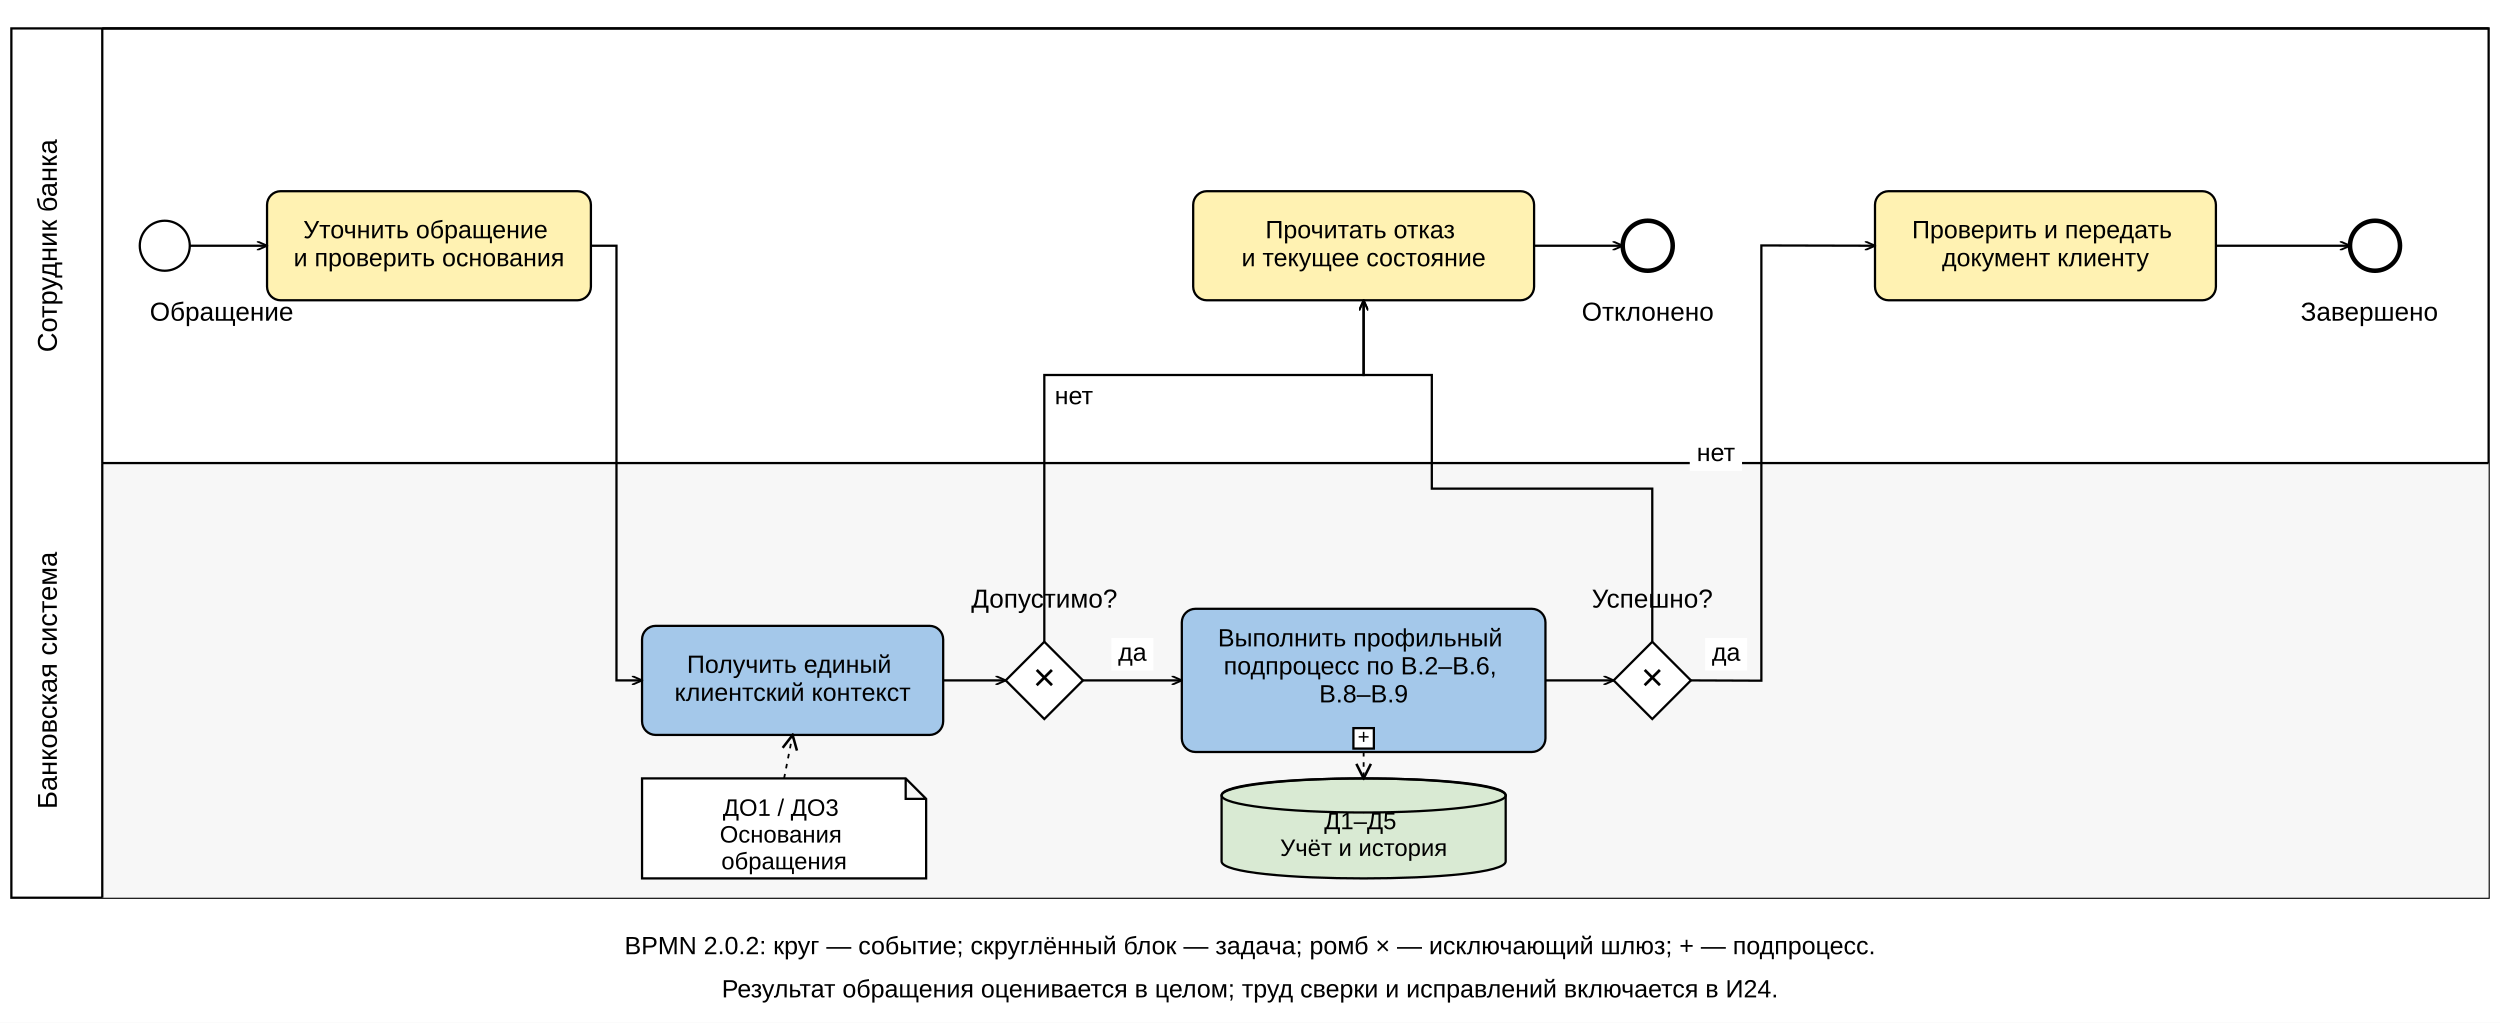
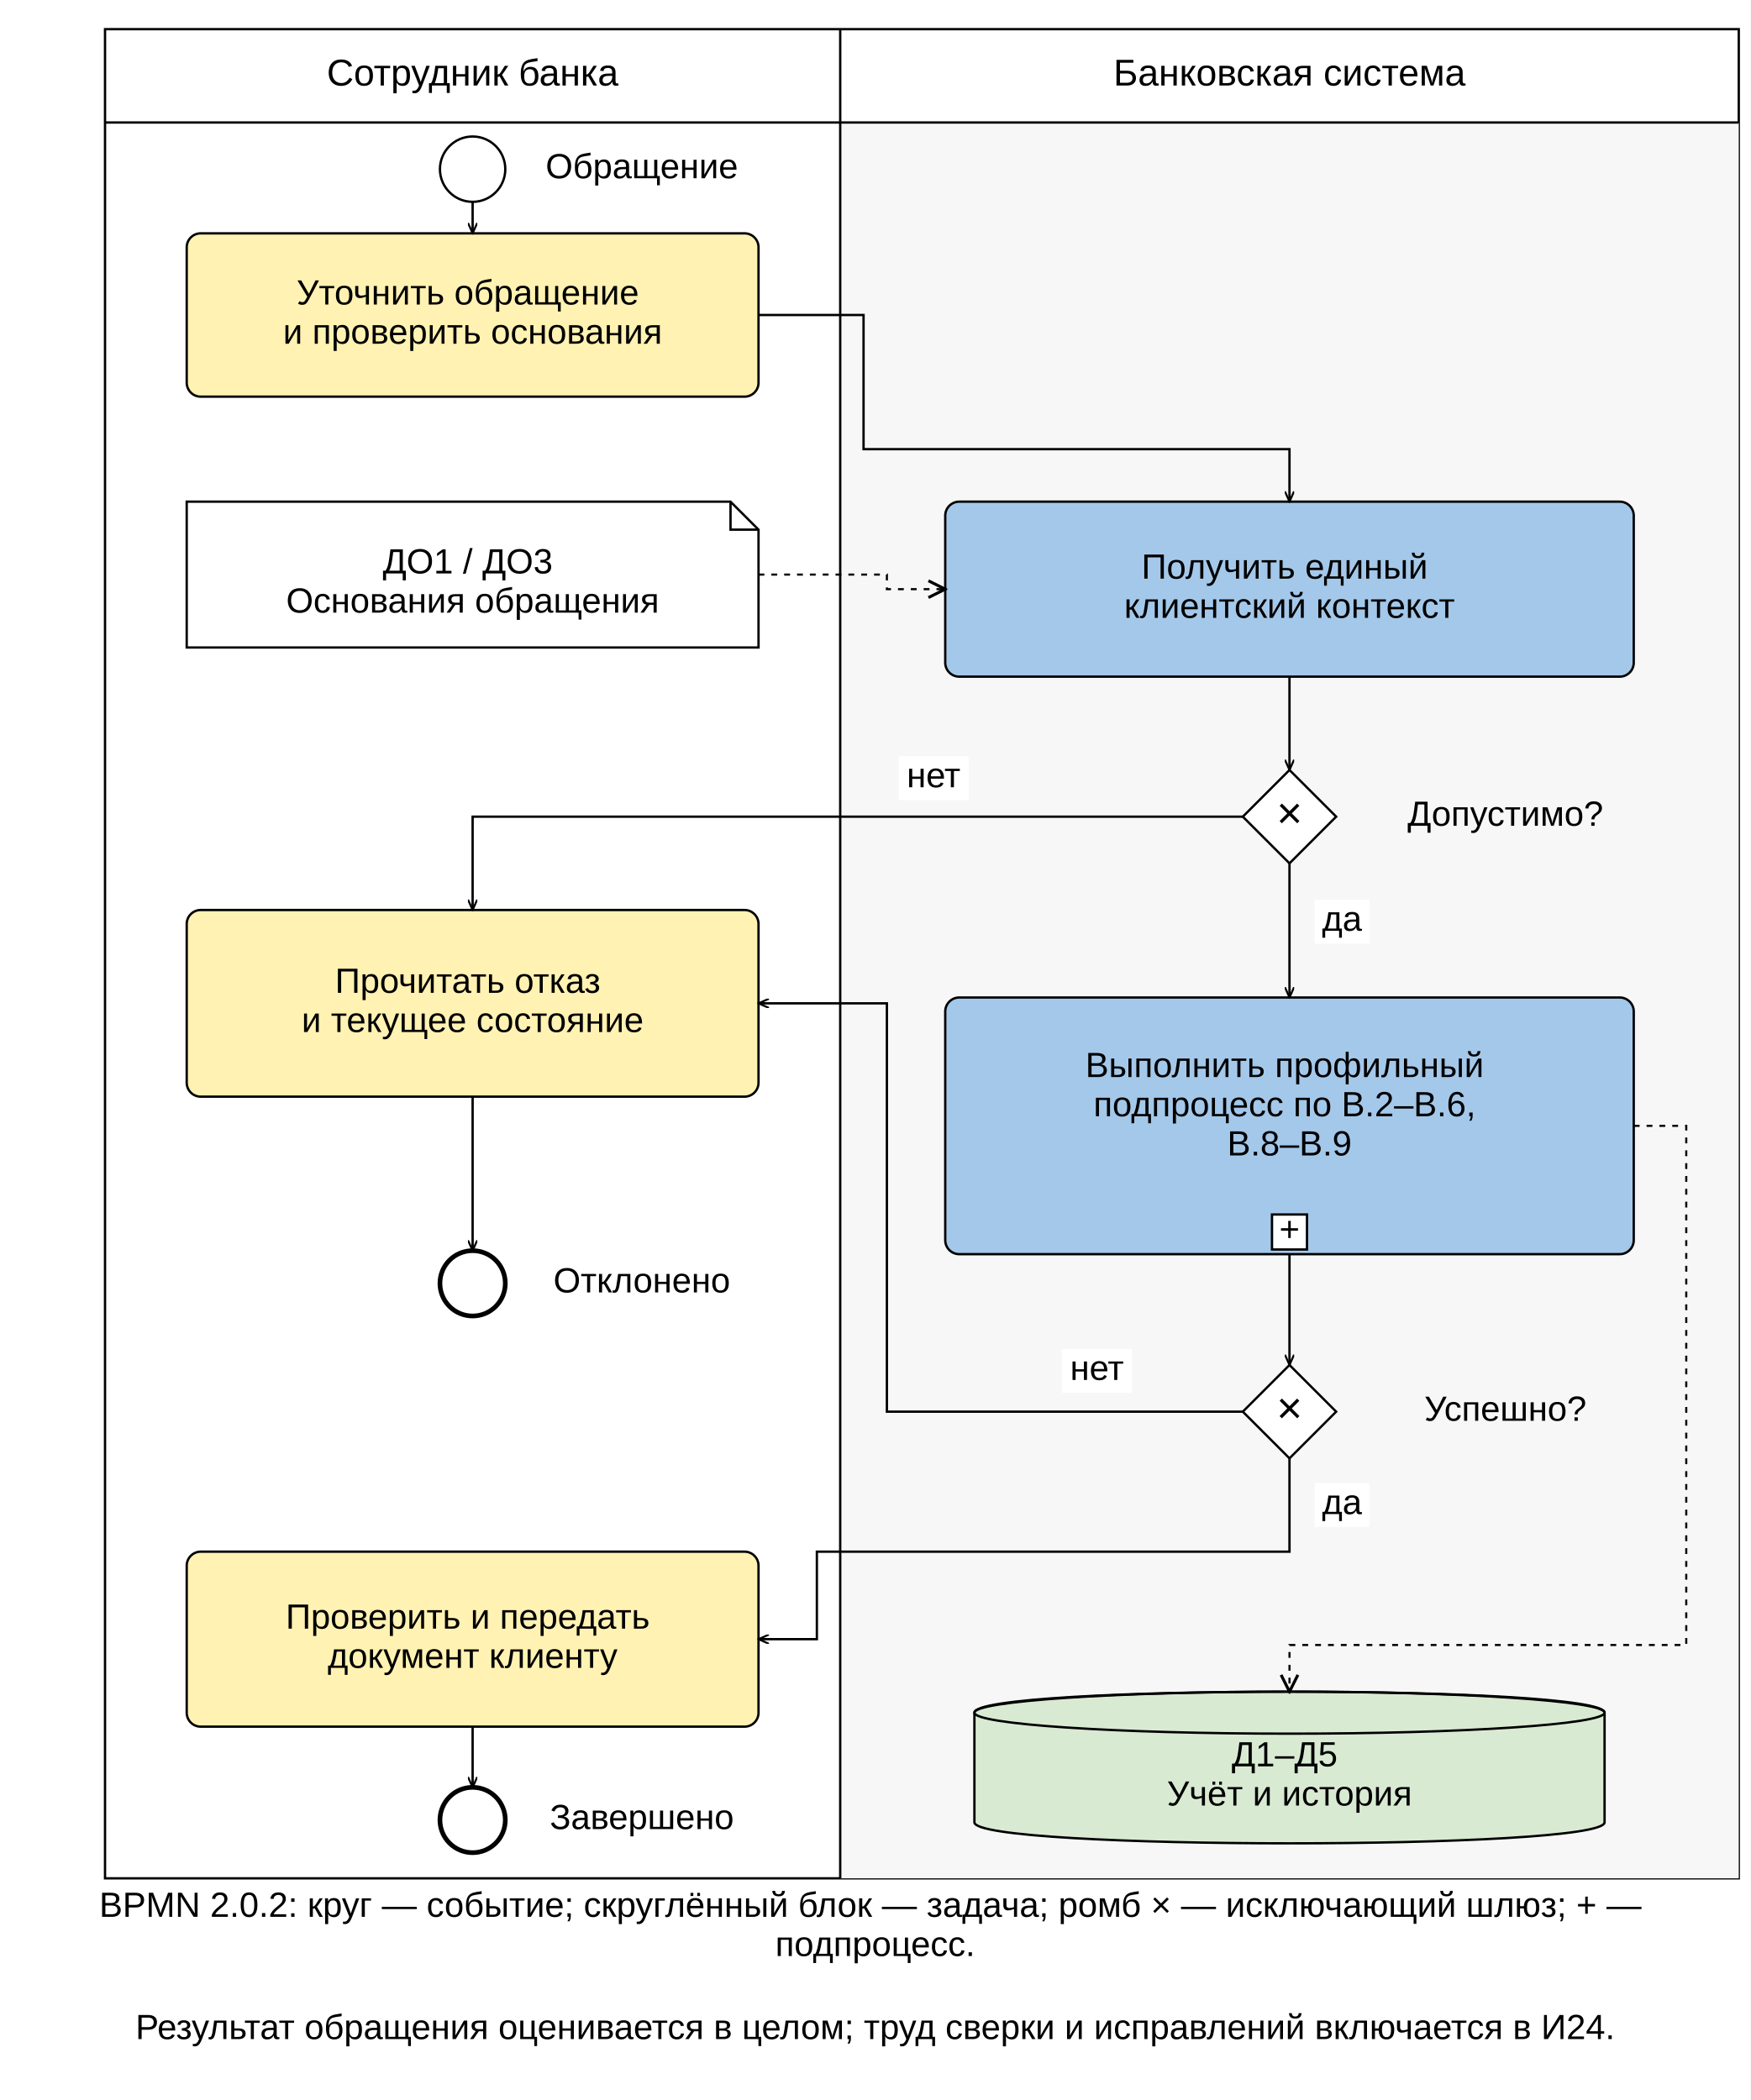
- <svg xmlns="http://www.w3.org/2000/svg" width="2200" height="900" viewBox="0 0 2200 900">
+ <svg xmlns="http://www.w3.org/2000/svg" width="1500" height="1800" viewBox="0 0 1500 1800">
  <defs>
    <marker id="arrow" markerWidth="10" markerHeight="8" refX="9" refY="4" orient="auto" markerUnits="userSpaceOnUse">
      <path d="M 0 0 L 9 4 L 0 8" fill="none" stroke="black" stroke-width="1.7" />
    </marker>
  </defs>
  <rect width="100%" height="100%" fill="white" />
-   <rect x="10" y="25" width="2180" height="765" fill="white" stroke="black" stroke-width="2" />
-   <polyline points="90,25.0 2190,25.0" fill="none" stroke="black" stroke-width="2" />
-   <polyline points="90,25.0 90,407.5" fill="none" stroke="black" stroke-width="2" />
-   <text x="50" y="216.25" text-anchor="middle" transform="rotate(-90 50 216.25)" font-family="Arial" font-size="24">Сотрудник банка</text>
-   <rect x="90" y="407.5" width="2100" height="382.5" fill="#F7F7F7" />
-   <polyline points="90,407.5 2190,407.5" fill="none" stroke="black" stroke-width="2" />
-   <polyline points="90,407.5 90,790.0" fill="none" stroke="black" stroke-width="2" />
-   <text x="50" y="598.75" text-anchor="middle" transform="rotate(-90 50 598.75)" font-family="Arial" font-size="24">Банковская система</text>
+   <rect x="90" y="25" width="1400" height="1585" fill="white" stroke="black" stroke-width="2" />
+   <rect x="720" y="105" width="770" height="1505" fill="#F7F7F7" />
+   <polyline points="90,105 1490,105" fill="none" stroke="black" stroke-width="2" />
+   <polyline points="720,25 720,1610" fill="none" stroke="black" stroke-width="2" />
+   <text x="405" y="73.32" text-anchor="middle" font-family="Arial" font-size="32" fill="black">
+     <tspan x="405" dy="0">Сотрудник банка</tspan>
+   </text>
+   <text x="1105" y="73.32" text-anchor="middle" font-family="Arial" font-size="32" fill="black">
+     <tspan x="1105" dy="0">Банковская система</tspan>
+   </text>
  <defs>
    <marker id="dataArrow" markerWidth="10" markerHeight="10" refX="9" refY="5" orient="auto">
      <path d="M1,1 L9,5 L1,9" fill="none" stroke="black" stroke-width="1.4" />
    </marker>
  </defs>
-   <circle cx="145" cy="216.25" r="22" fill="white" stroke="black" stroke-width="2" />
-   <text x="195" y="282.23" text-anchor="middle" font-family="Arial" font-size="23" fill="black">
-     <tspan x="195" dy="0">Обращение</tspan>
+   <circle cx="405" cy="145" r="28" fill="white" stroke="black" stroke-width="2" />
+   <text x="550" y="152.80" text-anchor="middle" font-family="Arial" font-size="30" fill="black">
+     <tspan x="550" dy="0">Обращение</tspan>
  </text>
-   <rect x="235" y="168.25" width="285" height="96" rx="12" fill="#FFF2B2" stroke="black" stroke-width="2" />
-   <text x="377.5" y="209.65" text-anchor="middle" font-family="Arial" font-size="22" fill="black">
-     <tspan x="377.5" dy="0">Уточнить обращение</tspan>
-     <tspan x="377.5" dy="24.64">и проверить основания</tspan>
+   <rect x="160" y="200" width="490" height="140" rx="12" fill="#FFF2B2" stroke="black" stroke-width="2" />
+   <text x="405.0" y="261.00" text-anchor="middle" font-family="Arial" font-size="30" fill="black">
+     <tspan x="405.0" dy="0">Уточнить обращение</tspan>
+     <tspan x="405.0" dy="33.6">и проверить основания</tspan>
  </text>
-   <rect x="565" y="550.75" width="265" height="96" rx="12" fill="#A4C8EA" stroke="black" stroke-width="2" />
-   <text x="697.5" y="592.15" text-anchor="middle" font-family="Arial" font-size="22" fill="black">
-     <tspan x="697.5" dy="0">Получить единый</tspan>
-     <tspan x="697.5" dy="24.64">клиентский контекст</tspan>
+   <rect x="810" y="430" width="590" height="150" rx="12" fill="#A4C8EA" stroke="black" stroke-width="2" />
+   <text x="1105.0" y="496.00" text-anchor="middle" font-family="Arial" font-size="30" fill="black">
+     <tspan x="1105.0" dy="0">Получить единый</tspan>
+     <tspan x="1105.0" dy="33.6">клиентский контекст</tspan>
  </text>
-   <polygon points="919.0,564.75 953,598.75 919.0,632.75 885,598.75" fill="white" stroke="black" stroke-width="2" />
-   <text x="919.0" y="607.59" text-anchor="middle" font-family="Arial" font-size="34" fill="black">
-     <tspan x="919.0" dy="0">×</tspan>
+   <polygon points="1105.0,660 1145,700.0 1105.0,740 1065,700.0" fill="white" stroke="black" stroke-width="2" />
+   <text x="1105.0" y="709.88" text-anchor="middle" font-family="Arial" font-size="38" fill="black">
+     <tspan x="1105.0" dy="0">×</tspan>
  </text>
-   <text x="919" y="534.73" text-anchor="middle" font-family="Arial" font-size="23" fill="black">
-     <tspan x="919" dy="0">Допустимо?</tspan>
+   <text x="1290" y="707.80" text-anchor="middle" font-family="Arial" font-size="30" fill="black">
+     <tspan x="1290" dy="0">Допустимо?</tspan>
  </text>
-   <rect x="1040" y="535.75" width="320" height="126" rx="12" fill="#A4C8EA" stroke="black" stroke-width="2" />
-   <text x="1200.0" y="568.83" text-anchor="middle" font-family="Arial" font-size="22" fill="black">
-     <tspan x="1200.0" dy="0">Выполнить профильный</tspan>
-     <tspan x="1200.0" dy="24.64">подпроцесс по В.2–В.6,</tspan>
-     <tspan x="1200.0" dy="24.64">В.8–В.9</tspan>
+   <rect x="810" y="855" width="590" height="220" rx="12" fill="#A4C8EA" stroke="black" stroke-width="2" />
+   <text x="1105.0" y="923.20" text-anchor="middle" font-family="Arial" font-size="30" fill="black">
+     <tspan x="1105.0" dy="0">Выполнить профильный</tspan>
+     <tspan x="1105.0" dy="33.6">подпроцесс по В.2–В.6,</tspan>
+     <tspan x="1105.0" dy="33.6">В.8–В.9</tspan>
  </text>
-   <rect x="1191.0" y="640.75" width="18" height="18" rx="0" fill="white" stroke="black" stroke-width="2" />
-   <text x="1200.0" y="654.43" text-anchor="middle" font-family="Arial" font-size="18" fill="black">
-     <tspan x="1200.0" dy="0">+</tspan>
+   <rect x="1090.0" y="1041" width="30" height="30" rx="0" fill="white" stroke="black" stroke-width="2" />
+   <text x="1105.0" y="1063.80" text-anchor="middle" font-family="Arial" font-size="30" fill="black">
+     <tspan x="1105.0" dy="0">+</tspan>
  </text>
-   <polygon points="1454.0,564.75 1488,598.75 1454.0,632.75 1420,598.75" fill="white" stroke="black" stroke-width="2" />
-   <text x="1454.0" y="607.59" text-anchor="middle" font-family="Arial" font-size="34" fill="black">
-     <tspan x="1454.0" dy="0">×</tspan>
+   <polygon points="1105.0,1170 1145,1210.0 1105.0,1250 1065,1210.0" fill="white" stroke="black" stroke-width="2" />
+   <text x="1105.0" y="1219.88" text-anchor="middle" font-family="Arial" font-size="38" fill="black">
+     <tspan x="1105.0" dy="0">×</tspan>
  </text>
-   <text x="1454" y="534.73" text-anchor="middle" font-family="Arial" font-size="23" fill="black">
-     <tspan x="1454" dy="0">Успешно?</tspan>
+   <text x="1290" y="1217.80" text-anchor="middle" font-family="Arial" font-size="30" fill="black">
+     <tspan x="1290" dy="0">Успешно?</tspan>
  </text>
-   <rect x="1650" y="168.25" width="300" height="96" rx="12" fill="#FFF2B2" stroke="black" stroke-width="2" />
-   <text x="1800.0" y="209.65" text-anchor="middle" font-family="Arial" font-size="22" fill="black">
-     <tspan x="1800.0" dy="0">Проверить и передать</tspan>
-     <tspan x="1800.0" dy="24.64">документ клиенту</tspan>
+   <rect x="160" y="1330" width="490" height="150" rx="12" fill="#FFF2B2" stroke="black" stroke-width="2" />
+   <text x="405.0" y="1396.00" text-anchor="middle" font-family="Arial" font-size="30" fill="black">
+     <tspan x="405.0" dy="0">Проверить и передать</tspan>
+     <tspan x="405.0" dy="33.6">документ клиенту</tspan>
  </text>
-   <circle cx="2090" cy="216.25" r="22" fill="white" stroke="black" stroke-width="4" />
-   <text x="2085" y="282.23" text-anchor="middle" font-family="Arial" font-size="23" fill="black">
-     <tspan x="2085" dy="0">Завершено</tspan>
+   <circle cx="405" cy="1560" r="28" fill="white" stroke="black" stroke-width="4" />
+   <text x="550" y="1567.80" text-anchor="middle" font-family="Arial" font-size="30" fill="black">
+     <tspan x="550" dy="0">Завершено</tspan>
  </text>
-   <rect x="1050" y="168.25" width="300" height="96" rx="12" fill="#FFF2B2" stroke="black" stroke-width="2" />
-   <text x="1200.0" y="209.65" text-anchor="middle" font-family="Arial" font-size="22" fill="black">
-     <tspan x="1200.0" dy="0">Прочитать отказ</tspan>
-     <tspan x="1200.0" dy="24.64">и текущее состояние</tspan>
+   <rect x="160" y="780" width="490" height="160" rx="12" fill="#FFF2B2" stroke="black" stroke-width="2" />
+   <text x="405.0" y="851.00" text-anchor="middle" font-family="Arial" font-size="30" fill="black">
+     <tspan x="405.0" dy="0">Прочитать отказ</tspan>
+     <tspan x="405.0" dy="33.6">и текущее состояние</tspan>
  </text>
-   <circle cx="1450" cy="216.25" r="22" fill="white" stroke="black" stroke-width="4" />
-   <text x="1450" y="282.23" text-anchor="middle" font-family="Arial" font-size="23" fill="black">
-     <tspan x="1450" dy="0">Отклонено</tspan>
+   <circle cx="405" cy="1100" r="28" fill="white" stroke="black" stroke-width="4" />
+   <text x="550" y="1107.80" text-anchor="middle" font-family="Arial" font-size="30" fill="black">
+     <tspan x="550" dy="0">Отклонено</tspan>
  </text>
-   <polyline points="167,216.25 235,216.25" fill="none" stroke="black" stroke-width="2" marker-end="url(#arrow)" />
-   <polyline points="520,216.25 542.5,216.25 542.5,598.75 565,598.75" fill="none" stroke="black" stroke-width="2" marker-end="url(#arrow)" />
-   <polyline points="830,598.75 885,598.75" fill="none" stroke="black" stroke-width="2" marker-end="url(#arrow)" />
-   <polyline points="953,598.75 1040,598.75" fill="none" stroke="black" stroke-width="2" marker-end="url(#arrow)" />
-   <rect x="978.0" y="561.43" width="37.0" height="28.64" fill="white" />
-   <text x="996.5" y="581.47" text-anchor="middle" font-family="Arial" font-size="22" fill="black">
-     <tspan x="996.5" dy="0">да</tspan>
+   <polyline points="405.0,173 405.0,173 405.0,200 405.0,200" fill="none" stroke="black" stroke-width="2" marker-end="url(#arrow)" />
+   <polyline points="650,270.0 740,270 740,385 1105,385 1105.0,430" fill="none" stroke="black" stroke-width="2" marker-end="url(#arrow)" />
+   <polyline points="1105.0,580 1105.0,580 1105.0,660 1105.0,660" fill="none" stroke="black" stroke-width="2" marker-end="url(#arrow)" />
+   <polyline points="1105.0,740 1105.0,740 1105.0,855 1105.0,855" fill="none" stroke="black" stroke-width="2" marker-end="url(#arrow)" />
+   <rect x="1126.5" y="771.2" width="47.0" height="37.6" fill="white" />
+   <text x="1150" y="797.80" text-anchor="middle" font-family="Arial" font-size="30" fill="black">
+     <tspan x="1150" dy="0">да</tspan>
  </text>
-   <polyline points="1360,598.75 1420,598.75" fill="none" stroke="black" stroke-width="2" marker-end="url(#arrow)" />
-   <polyline points="1488,598.75 1550,599 1550,216 1650,216.25" fill="none" stroke="black" stroke-width="2" marker-end="url(#arrow)" />
-   <rect x="1500.5" y="561.43" width="37.0" height="28.64" fill="white" />
-   <text x="1519.0" y="581.47" text-anchor="middle" font-family="Arial" font-size="22" fill="black">
-     <tspan x="1519.0" dy="0">да</tspan>
+   <polyline points="1105.0,1075 1105.0,1075 1105.0,1170 1105.0,1170" fill="none" stroke="black" stroke-width="2" marker-end="url(#arrow)" />
+   <polyline points="1105.0,1250 1105,1330 700,1330 700,1405 650,1405.0" fill="none" stroke="black" stroke-width="2" marker-end="url(#arrow)" />
+   <rect x="1126.5" y="1271.2" width="47.0" height="37.6" fill="white" />
+   <text x="1150" y="1297.80" text-anchor="middle" font-family="Arial" font-size="30" fill="black">
+     <tspan x="1150" dy="0">да</tspan>
  </text>
-   <polyline points="1950,216.25 2068,216.25" fill="none" stroke="black" stroke-width="2" marker-end="url(#arrow)" />
-   <polyline points="1350,216.25 1428,216.25" fill="none" stroke="black" stroke-width="2" marker-end="url(#arrow)" />
-   <polyline points="919.0,564.75 919,330 1200,330 1200.0,264.25" fill="none" stroke="black" stroke-width="2" marker-end="url(#arrow)" />
-   <rect x="922.008" y="335.68" width="45.984" height="28.64" fill="white" />
-   <text x="945" y="355.72" text-anchor="middle" font-family="Arial" font-size="22" fill="black">
-     <tspan x="945" dy="0">нет</tspan>
+   <polyline points="405.0,1480 405.0,1480 405.0,1532 405.0,1532" fill="none" stroke="black" stroke-width="2" marker-end="url(#arrow)" />
+   <polyline points="405.0,940 405.0,940 405.0,1072 405.0,1072" fill="none" stroke="black" stroke-width="2" marker-end="url(#arrow)" />
+   <polyline points="1065,700.0 760,700 405,700 405.0,780" fill="none" stroke="black" stroke-width="2" marker-end="url(#arrow)" />
+   <rect x="770.008" y="648.2" width="59.984" height="37.6" fill="white" />
+   <text x="800" y="674.80" text-anchor="middle" font-family="Arial" font-size="30" fill="black">
+     <tspan x="800" dy="0">нет</tspan>
  </text>
-   <polyline points="1454.0,564.75 1454,430 1260,430 1260,330 1200,330 1200.0,264.25" fill="none" stroke="black" stroke-width="2" marker-end="url(#arrow)" />
-   <rect x="1487.008" y="385.68" width="45.984" height="28.64" fill="white" />
-   <text x="1510" y="405.72" text-anchor="middle" font-family="Arial" font-size="22" fill="black">
-     <tspan x="1510" dy="0">нет</tspan>
+   <polyline points="1065,1210.0 760,1210 760,860 650,860.0" fill="none" stroke="black" stroke-width="2" marker-end="url(#arrow)" />
+   <rect x="910.008" y="1156.2" width="59.984" height="37.6" fill="white" />
+   <text x="940" y="1182.80" text-anchor="middle" font-family="Arial" font-size="30" fill="black">
+     <tspan x="940" dy="0">нет</tspan>
  </text>
-   <path d="M565,685 H797 L815,703 V773 H565 Z M797,685 V703 H815" fill="white" stroke="black" stroke-width="2" />
-   <text x="690.0" y="717.94" text-anchor="middle" font-family="Arial" font-size="21" fill="black">
-     <tspan x="690.0" dy="0">ДО1 / ДО3</tspan>
-     <tspan x="690.0" dy="23.52">Основания</tspan>
-     <tspan x="690.0" dy="23.52">обращения</tspan>
+   <path d="M160,430 H626 L650,454 V555 H160 Z M626,430 V454 H650" fill="white" stroke="black" stroke-width="2" />
+   <text x="405.0" y="491.50" text-anchor="middle" font-family="Arial" font-size="30" fill="black">
+     <tspan x="405.0" dy="0">ДО1 / ДО3</tspan>
+     <tspan x="405.0" dy="33.6">Основания обращения</tspan>
  </text>
-   <polyline points="690.0,685 697.5,646.75" fill="none" stroke="black" stroke-width="1.6" stroke-dasharray="4 5" marker-end="url(#dataArrow)" />
-   <path d="M1075,700 C1075,680 1325,680 1325,700 V758 C1325,778 1075,778 1075,758 Z" fill="#D9EAD3" stroke="black" stroke-width="2" />
-   <ellipse cx="1200.0" cy="700" rx="125.0" ry="15" fill="none" stroke="black" stroke-width="2" />
-   <text x="1200.0" y="729.70" text-anchor="middle" font-family="Arial" font-size="21" fill="black">
-     <tspan x="1200.0" dy="0">Д1–Д5</tspan>
-     <tspan x="1200.0" dy="23.52">Учёт и история</tspan>
+   <polyline points="650,492.5 760,492.5 760,505.0 810,505.0" fill="none" stroke="black" stroke-width="1.8" stroke-dasharray="5 6" marker-end="url(#dataArrow)" />
+   <path d="M835,1468 C835,1444 1375,1444 1375,1468 V1562 C1375,1586 835,1586 835,1562 Z" fill="#D9EAD3" stroke="black" stroke-width="2" />
+   <ellipse cx="1105.0" cy="1468" rx="270.0" ry="18" fill="none" stroke="black" stroke-width="2" />
+   <text x="1105.0" y="1514.00" text-anchor="middle" font-family="Arial" font-size="30" fill="black">
+     <tspan x="1105.0" dy="0">Д1–Д5</tspan>
+     <tspan x="1105.0" dy="33.6">Учёт и история</tspan>
  </text>
-   <polyline points="1200.0,661.75 1200.0,685" fill="none" stroke="black" stroke-width="1.6" stroke-dasharray="4 5" marker-end="url(#dataArrow)" />
-   <text x="1100.0" y="839.72" text-anchor="middle" font-family="Arial" font-size="22" fill="black">
-     <tspan x="1100.0" dy="0">BPMN 2.0.2: круг — событие; скруглённый блок — задача; ромб × — исключающий шлюз; + — подпроцесс.</tspan>
+   <polyline points="1400,965.0 1445,965.0 1445,1410 1105.0,1410 1105.0,1450" fill="none" stroke="black" stroke-width="1.8" stroke-dasharray="5 6" marker-end="url(#dataArrow)" />
+   <text x="750.0" y="1643.00" text-anchor="middle" font-family="Arial" font-size="30" fill="black">
+     <tspan x="750.0" dy="0">BPMN 2.0.2: круг — событие; скруглённый блок — задача; ромб × — исключающий шлюз; + —</tspan>
+     <tspan x="750.0" dy="33.6">подпроцесс.</tspan>
  </text>
-   <text x="1100.0" y="877.72" text-anchor="middle" font-family="Arial" font-size="22" fill="black">
-     <tspan x="1100.0" dy="0">Результат обращения оценивается в целом; труд сверки и исправлений включается в И24.</tspan>
+   <text x="750.0" y="1747.80" text-anchor="middle" font-family="Arial" font-size="30" fill="black">
+     <tspan x="750.0" dy="0">Результат обращения оценивается в целом; труд сверки и исправлений включается в И24.</tspan>
  </text>
</svg>
